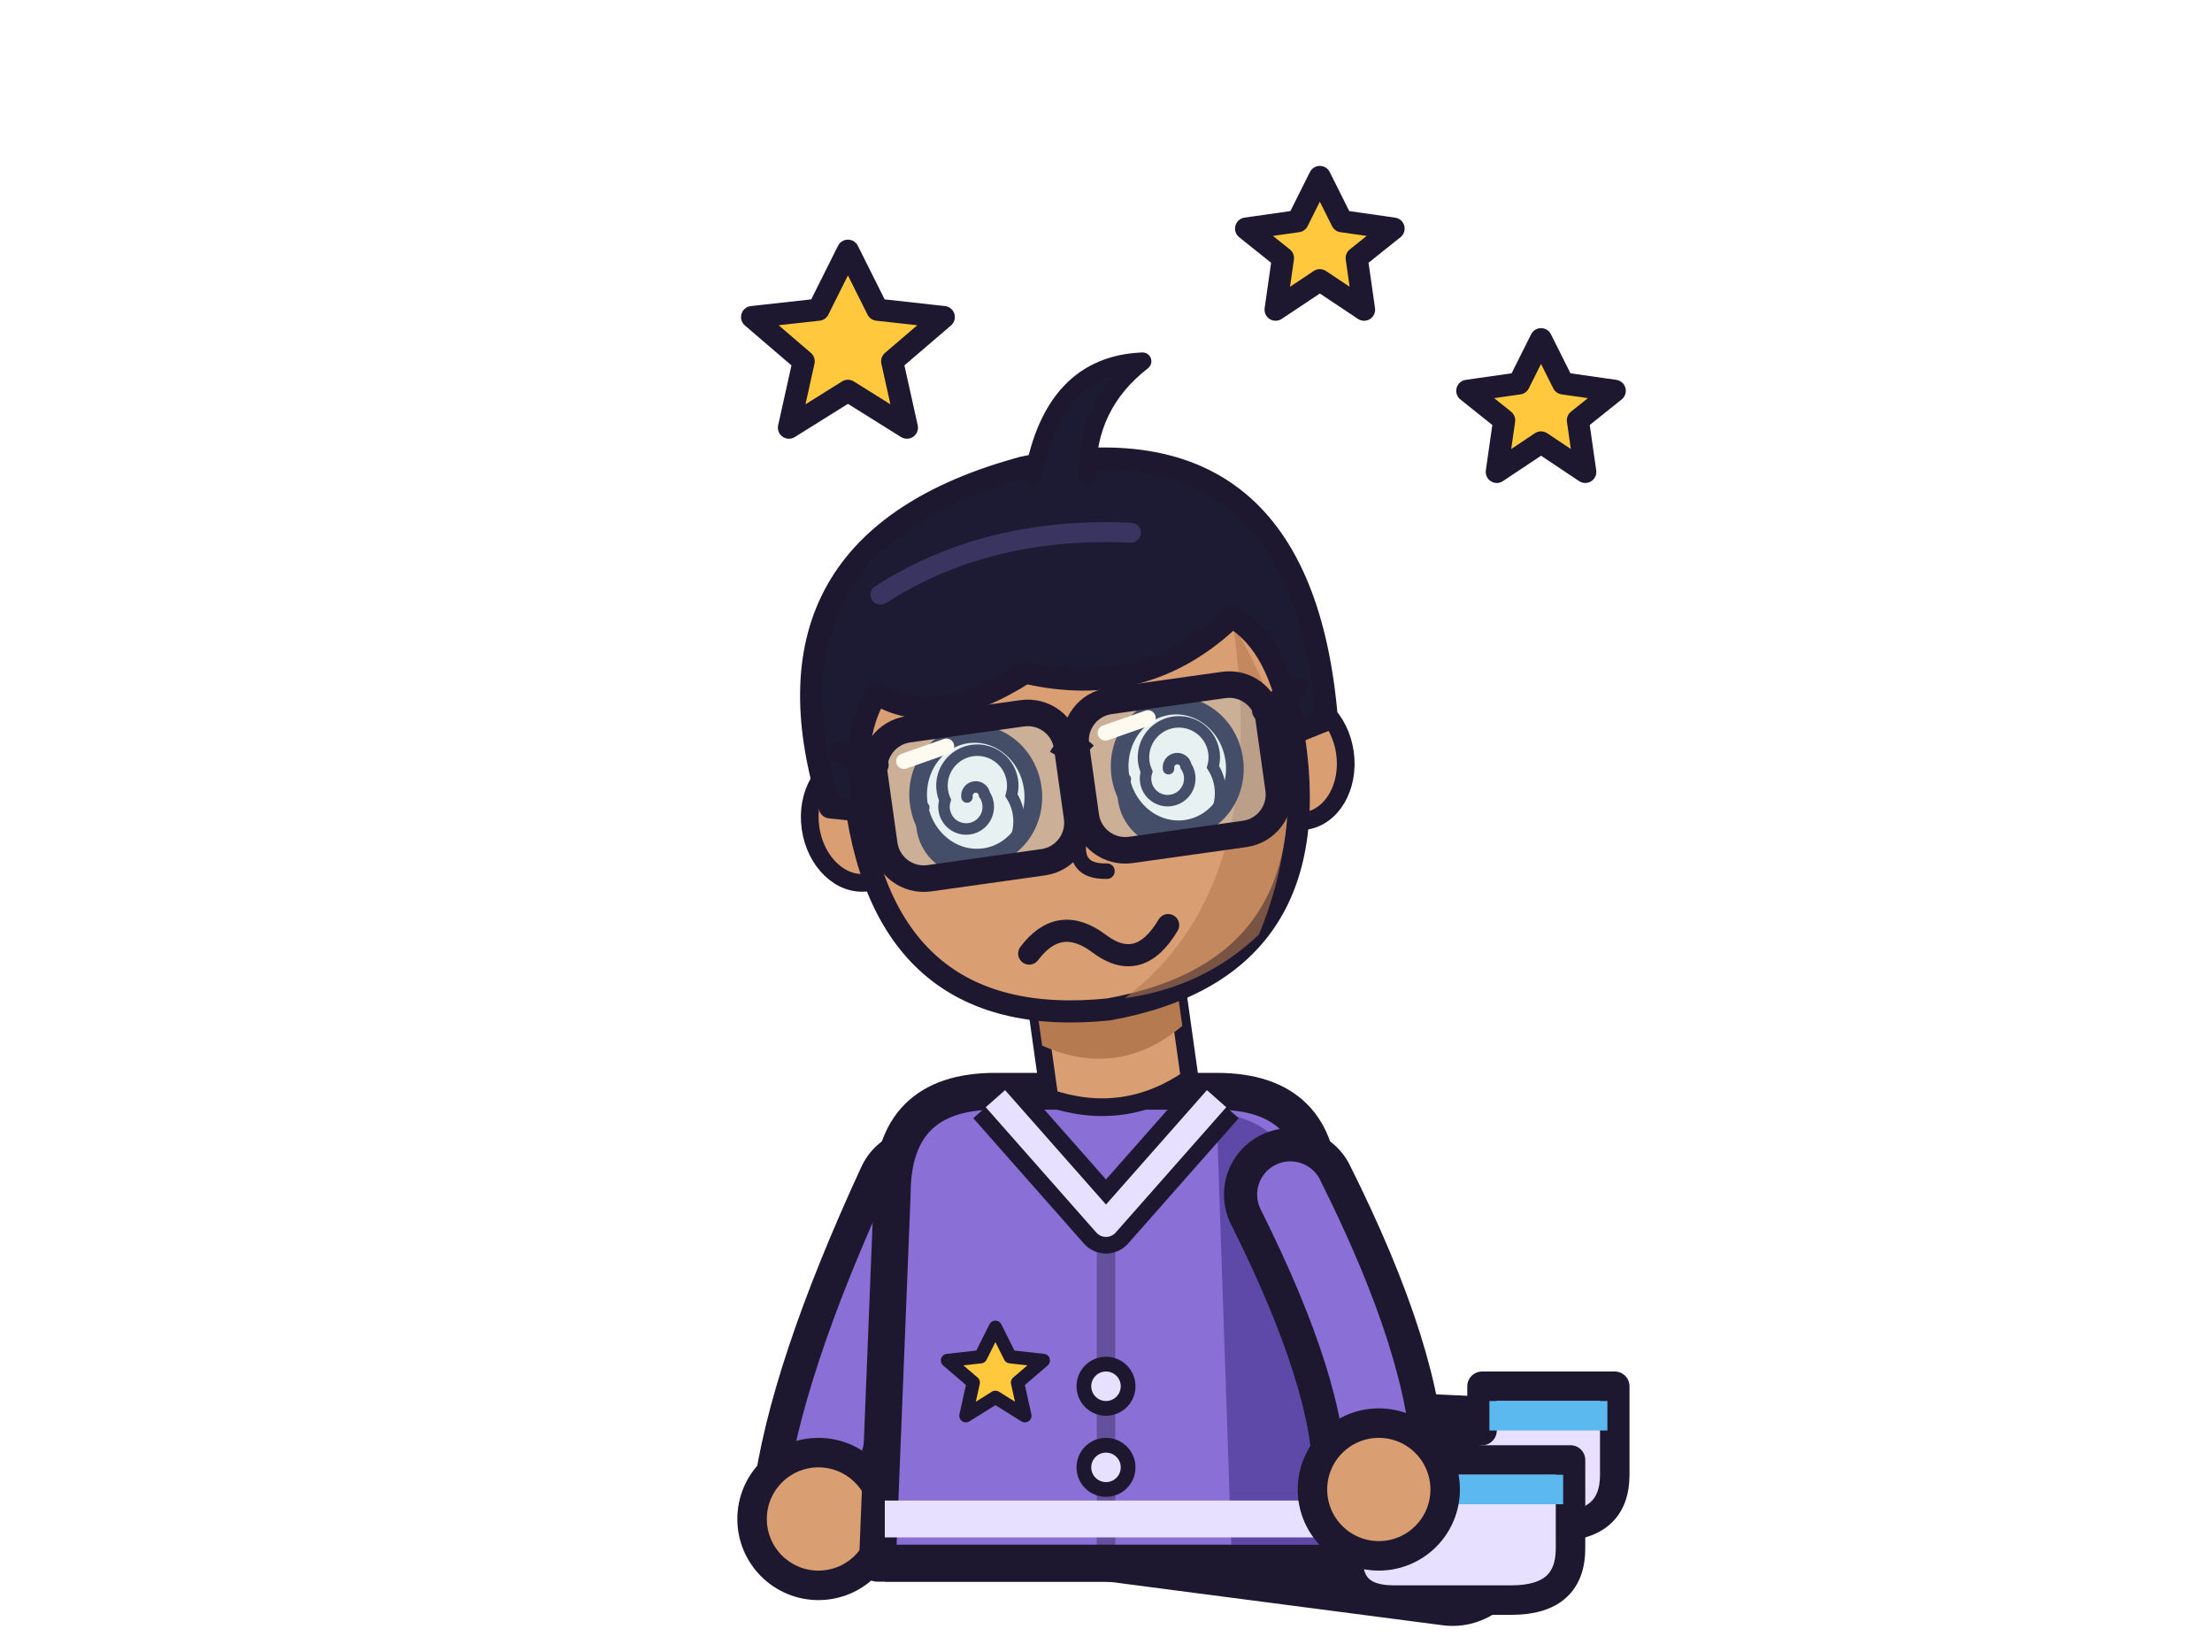
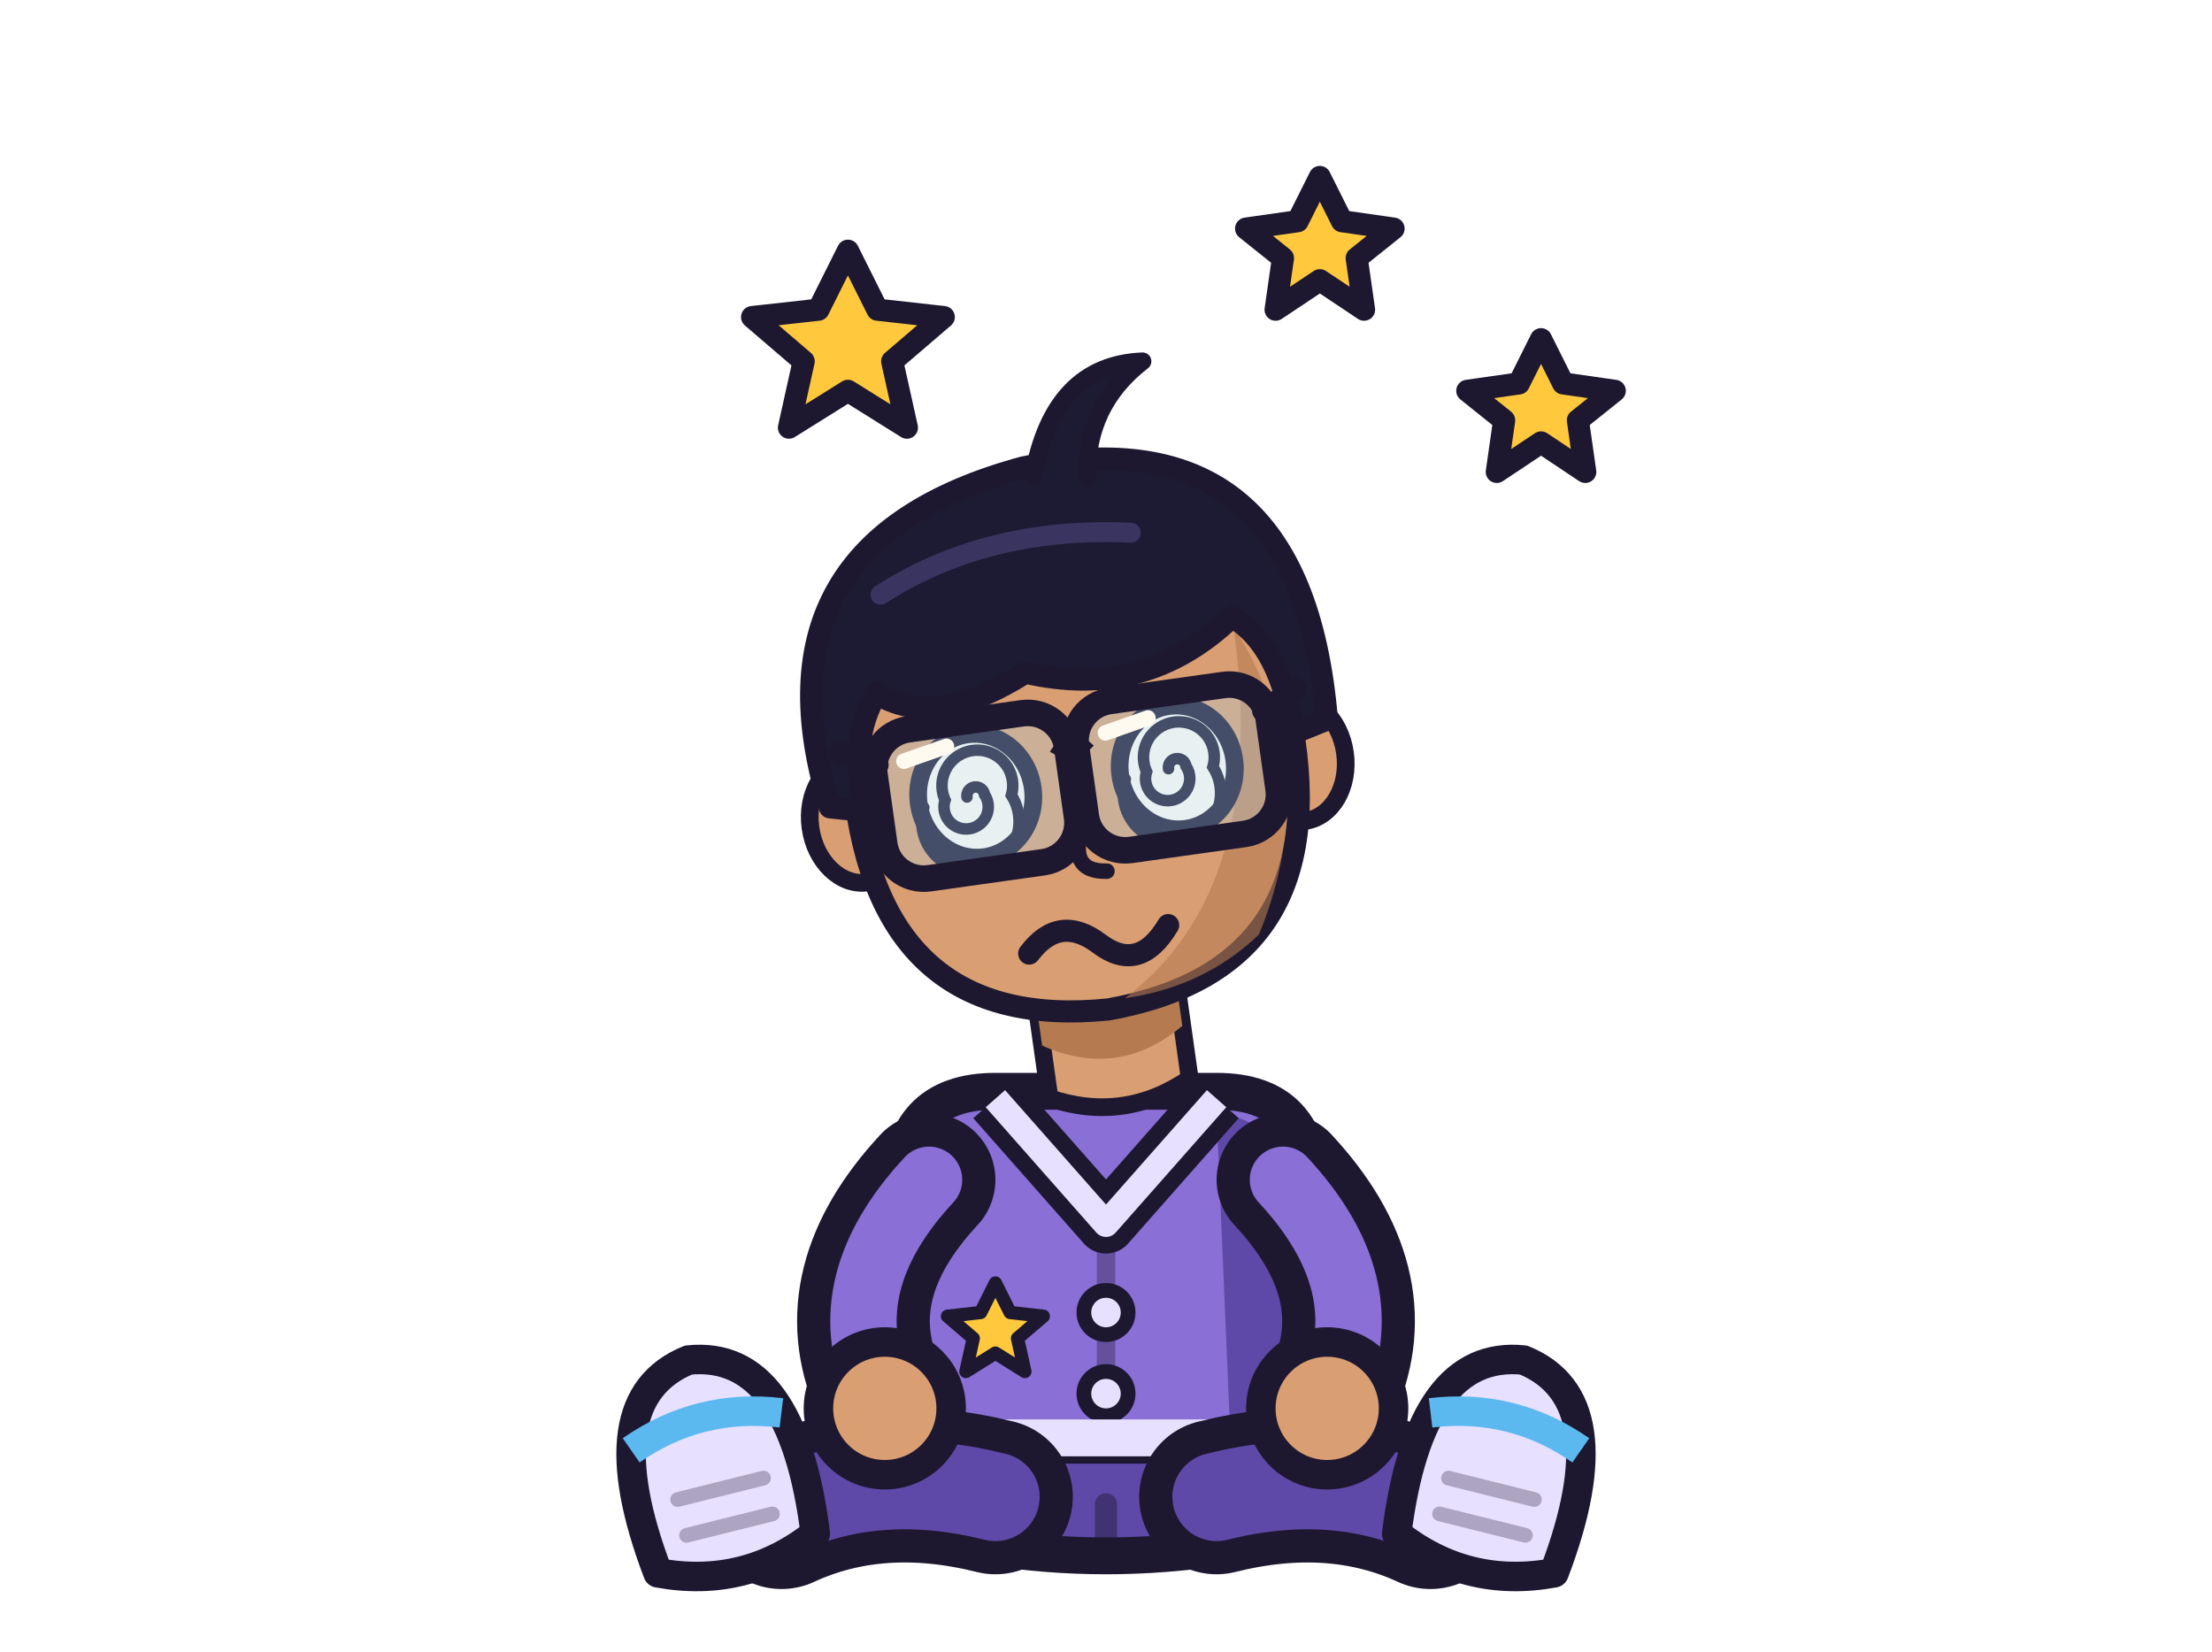
<svg xmlns="http://www.w3.org/2000/svg" viewBox="0 0 300 224" width="300" height="224">
  <g transform="translate(75 0)">
-     <path d="M50 162 Q38 188 36 204" fill="none" stroke="#1d1830" stroke-width="18" stroke-linecap="round" stroke-linejoin="round" />
-     <path d="M50 162 Q38 188 36 204" fill="none" stroke="#8a6fd6" stroke-width="9" stroke-linecap="round" stroke-linejoin="round" />
-     <circle cx="36" cy="206" r="9" fill="#d99e72" stroke="#1d1830" stroke-width="4" />
-     <path d="M86 198 L128 200" fill="none" stroke="#1d1830" stroke-width="21" stroke-linecap="round" stroke-linejoin="round" />
-     <path d="M86 198 L128 200" fill="none" stroke="#5f49a8" stroke-width="12" stroke-linecap="round" stroke-linejoin="round" />
-     <path d="M76 204 L122 210" fill="none" stroke="#1d1830" stroke-width="21" stroke-linecap="round" stroke-linejoin="round" />
-     <path d="M76 204 L122 210" fill="none" stroke="#5f49a8" stroke-width="12" stroke-linecap="round" stroke-linejoin="round" />
-     <path d="M144 188 L144 200 Q144 207 136 207 L120 207 Q113 207 114 200 Q116 195 126 194 L126 188 Z" fill="#e8e0ff" stroke="#1d1830" stroke-width="4" stroke-linejoin="round" />
-     <path d="M143 192 L127 192" stroke="#5cb9f0" stroke-width="4" />
-     <path d="M138 198 L138 210 Q138 217 130 217 L114 217 Q107 217 108 210 Q110 205 120 204 L120 198 Z" fill="#e8e0ff" stroke="#1d1830" stroke-width="4" stroke-linejoin="round" />
-     <path d="M137 202 L121 202" stroke="#5cb9f0" stroke-width="4" />
-     <path d="M46 162 Q46 148 60 148 L90 148 Q104 148 104 162 L106 212 L44 212 Z" fill="#8a6fd6" stroke="#1d1830" stroke-width="5" stroke-linejoin="round" />
-     <path d="M90 151 Q101 152 101 164 L104 210 L92 210 Z" fill="#5f49a8" />
-     <path d="M75 166 L75 210" stroke="#1d1830" stroke-width="2.5" opacity="0.35" />
+     <path d="M47 162 Q47 148 60 148 L90 148 Q103 148 103 162 L105 200 L45 200 Z" fill="#8a6fd6" stroke="#1d1830" stroke-width="5" stroke-linejoin="round" />
+     <path d="M90 151 Q100 152 100 164 L103 198 L92 198 Z" fill="#5f49a8" />
+     <path d="M75 166 L75 196" stroke="#1d1830" stroke-width="2.5" opacity="0.35" />
    <g fill="#e8e0ff" stroke="#1d1830" stroke-width="2">
-       <circle cx="75" cy="188" r="3" />
-       <circle cx="75" cy="199" r="3" />
+       <circle cx="75" cy="178" r="3" />
+       <circle cx="75" cy="189" r="3" />
    </g>
    <path d="M60 149 L75 166 L90 149" fill="none" stroke="#1d1830" stroke-width="8" stroke-linejoin="round" />
    <path d="M60 149 L75 166 L90 149" fill="none" stroke="#e8e0ff" stroke-width="3.5" stroke-linejoin="round" />
-     <path d="M45 206 L105 206" stroke="#e8e0ff" stroke-width="5" />
-     <path d="M45 212 L105 212" stroke="#1d1830" stroke-width="5" />
-     <path d="M60 180 l2 4 l4.5 .5 l-3.5 3 l1 4.5 l-4 -2.5 l-4 2.5 l1 -4.5 l-3.5 -3 l4.5 -.5 z" fill="#ffc83d" stroke="#1d1830" stroke-width="1.8" stroke-linejoin="round" />
-     <path d="M100 162 Q112 186 112 200" fill="none" stroke="#1d1830" stroke-width="18" stroke-linecap="round" stroke-linejoin="round" />
-     <path d="M100 162 Q112 186 112 200" fill="none" stroke="#8a6fd6" stroke-width="9" stroke-linecap="round" stroke-linejoin="round" />
-     <circle cx="112" cy="202" r="9" fill="#d99e72" stroke="#1d1830" stroke-width="4" />
+     <g transform="translate(0 -6)">
+       <path d="M60 180 l2 4 l4.5 .5 l-3.5 3 l1 4.5 l-4 -2.5 l-4 2.5 l1 -4.5 l-3.5 -3 l4.5 -.5 z" fill="#ffc83d" stroke="#1d1830" stroke-width="1.8" stroke-linejoin="round" />
+     </g>
+     <path d="M46 196 L104 196 L107 206 Q75 216 43 206 Z" fill="#5f49a8" stroke="#1d1830" stroke-width="5" stroke-linejoin="round" />
+     <path d="M46 195 L104 195" stroke="#e8e0ff" stroke-width="5" />
+     <path d="M60 203 Q44 199 31 205" fill="none" stroke="#1d1830" stroke-width="21" stroke-linecap="round" stroke-linejoin="round" />
+     <path d="M60 203 Q44 199 31 205" fill="none" stroke="#5f49a8" stroke-width="12" stroke-linecap="round" stroke-linejoin="round" />
+     <path d="M90 203 Q106 199 119 205" fill="none" stroke="#1d1830" stroke-width="21" stroke-linecap="round" stroke-linejoin="round" />
+     <path d="M90 203 Q106 199 119 205" fill="none" stroke="#5f49a8" stroke-width="12" stroke-linecap="round" stroke-linejoin="round" />
+     <path d="M75 204 L75 211" stroke="#1d1830" stroke-width="3" stroke-linecap="round" opacity="0.45" />
+     <g transform="translate(22 199) rotate(-14)">
+       <path d="M-11 12 Q-14 -13 0 -15 Q14 -13 11 12 Q0 17 -11 12 Z" fill="#e8e0ff" stroke="#1d1830" stroke-width="4" stroke-linejoin="round" />
+       <path d="M-10.5 -5 Q0 -9 10.5 -5" fill="none" stroke="#5cb9f0" stroke-width="4" />
+       <path d="M-6 3 L6 3 M-6 8 L6 8" stroke="#1d1830" stroke-width="2" stroke-linecap="round" opacity="0.3" />
+     </g>
+     <g transform="translate(128 199) rotate(14)">
+       <path d="M-11 12 Q-14 -13 0 -15 Q14 -13 11 12 Q0 17 -11 12 Z" fill="#e8e0ff" stroke="#1d1830" stroke-width="4" stroke-linejoin="round" />
+       <path d="M-10.5 -5 Q0 -9 10.5 -5" fill="none" stroke="#5cb9f0" stroke-width="4" />
+       <path d="M-6 3 L6 3 M-6 8 L6 8" stroke="#1d1830" stroke-width="2" stroke-linecap="round" opacity="0.3" />
+     </g>
+     <path d="M51 160 Q38 174 44 188" fill="none" stroke="#1d1830" stroke-width="18" stroke-linecap="round" stroke-linejoin="round" />
+     <path d="M51 160 Q38 174 44 188" fill="none" stroke="#8a6fd6" stroke-width="9" stroke-linecap="round" stroke-linejoin="round" />
+     <circle cx="45" cy="191" r="9" fill="#d99e72" stroke="#1d1830" stroke-width="4" />
+     <path d="M99 160 Q112 174 106 188" fill="none" stroke="#1d1830" stroke-width="18" stroke-linecap="round" stroke-linejoin="round" />
+     <path d="M99 160 Q112 174 106 188" fill="none" stroke="#8a6fd6" stroke-width="9" stroke-linecap="round" stroke-linejoin="round" />
+     <circle cx="105" cy="191" r="9" fill="#d99e72" stroke="#1d1830" stroke-width="4" />
    <g transform="translate(11 40) rotate(-8 60 66) scale(0.6)">
      <g>
        <g>
          <path d="M84 150 L84 180 Q100 188 116 180 L116 150 Z" fill="#d99e72" stroke="#1d1830" stroke-width="4" stroke-linejoin="round" stroke-linecap="round" />
          <path d="M84 158 Q100 170 116 158 L116 168 Q100 178 84 168 Z" fill="#b57a50" />
        </g>
        <ellipse cx="50" cy="112" rx="11" ry="14" fill="#d99e72" stroke="#1d1830" stroke-width="4" stroke-linejoin="round" stroke-linecap="round" />
        <ellipse cx="150" cy="112" rx="11" ry="14" fill="#d99e72" stroke="#1d1830" stroke-width="4" stroke-linejoin="round" stroke-linecap="round" />
        <path d="M50 104 Q48 52 100 50 Q152 52 150 104 Q152 160 100 162 Q48 160 50 104 Z" fill="#d99e72" stroke="#1d1830" stroke-width="5" stroke-linejoin="round" stroke-linecap="round" />
        <path d="M140 80 Q156 116 136 150 Q122 160 104 160 Q140 140 140 80 Z" fill="#b57a50" opacity="0.6" />
        <path d="M44 108 Q34 46 98 38 Q162 34 158 104 L150 106 Q150 86 140 78 Q118 94 92 84 Q70 94 58 84 Q50 94 52 110 Z" fill="#1d1a33" stroke="#1d1830" stroke-width="5" stroke-linejoin="round" stroke-linecap="round" />
        <path d="M100 40 Q108 16 128 18 Q114 26 112 42" fill="#1d1a33" stroke="#1d1830" stroke-width="4" stroke-linejoin="round" stroke-linecap="round" />
        <path d="M62 62 Q88 50 120 56" fill="none" stroke="#3a3560" stroke-width="4.5" stroke-linecap="round" />
        <g transform="translate(0 0)">
          <g>
            <ellipse cx="77" cy="110" rx="13" ry="14" fill="#fffaf0" stroke="#1d1830" stroke-width="4" stroke-linejoin="round" stroke-linecap="round" />
            <ellipse cx="123" cy="110" rx="13" ry="14" fill="#fffaf0" stroke="#1d1830" stroke-width="4" stroke-linejoin="round" stroke-linecap="round" />
            <path d="M77 110 m-2 0 a2 2 0 1 1 4 0 a5 5 0 1 1 -9 0 a8 8 0 1 1 15 1 a11 11 0 1 1 -20 0" fill="none" stroke="#1d1830" stroke-width="2.6" stroke-linecap="round" />
            <path d="M123 110 m-2 0 a2 2 0 1 1 4 0 a5 5 0 1 1 -9 0 a8 8 0 1 1 15 1 a11 11 0 1 1 -20 0" fill="none" stroke="#1d1830" stroke-width="2.6" stroke-linecap="round" />
          </g>
          <g>
            <rect x="55" y="93" width="44" height="34" rx="9" fill="#a9dcf7" fill-opacity="0.28" stroke="#1d1830" stroke-width="6" />
            <rect x="101" y="93" width="44" height="34" rx="9" fill="#a9dcf7" fill-opacity="0.28" stroke="#1d1830" stroke-width="6" />
            <path d="M97 104 Q100 100 103 104" fill="none" stroke="#1d1830" stroke-width="5" />
            <path d="M56 100 L48 96 M144 100 L152 96" stroke="#1d1830" stroke-width="5" stroke-linecap="round" />
            <path d="M62 100 L72 98 M108 100 L118 98" stroke="#fffaf0" stroke-width="3.5" stroke-linecap="round" />
          </g>
          <path d="M100 120 Q95 130 104 131" fill="none" stroke="#1d1830" stroke-width="3.5" stroke-linejoin="round" stroke-linecap="round" />
          <path d="M84 147 Q92 139 100 147 Q108 155 116 145" fill="none" stroke="#1d1830" stroke-width="5" stroke-linejoin="round" stroke-linecap="round" />
        </g>
      </g>
    </g>
    <g fill="#ffc83d" stroke="#1d1830" stroke-width="3" stroke-linejoin="round">
      <path d="M40 34 l4 8 l9 1 l-7 6 l2 9 l-8 -5 l-8 5 l2 -9 l-7 -6 l9 -1 z" />
      <path d="M104 24 l3 6 l7 1 l-5 4 l1 7 l-6 -4 l-6 4 l1 -7 l-5 -4 l7 -1 z" />
      <path d="M134 46 l3 6 l7 1 l-5 4 l1 7 l-6 -4 l-6 4 l1 -7 l-5 -4 l7 -1 z" />
    </g>
  </g>
</svg>
